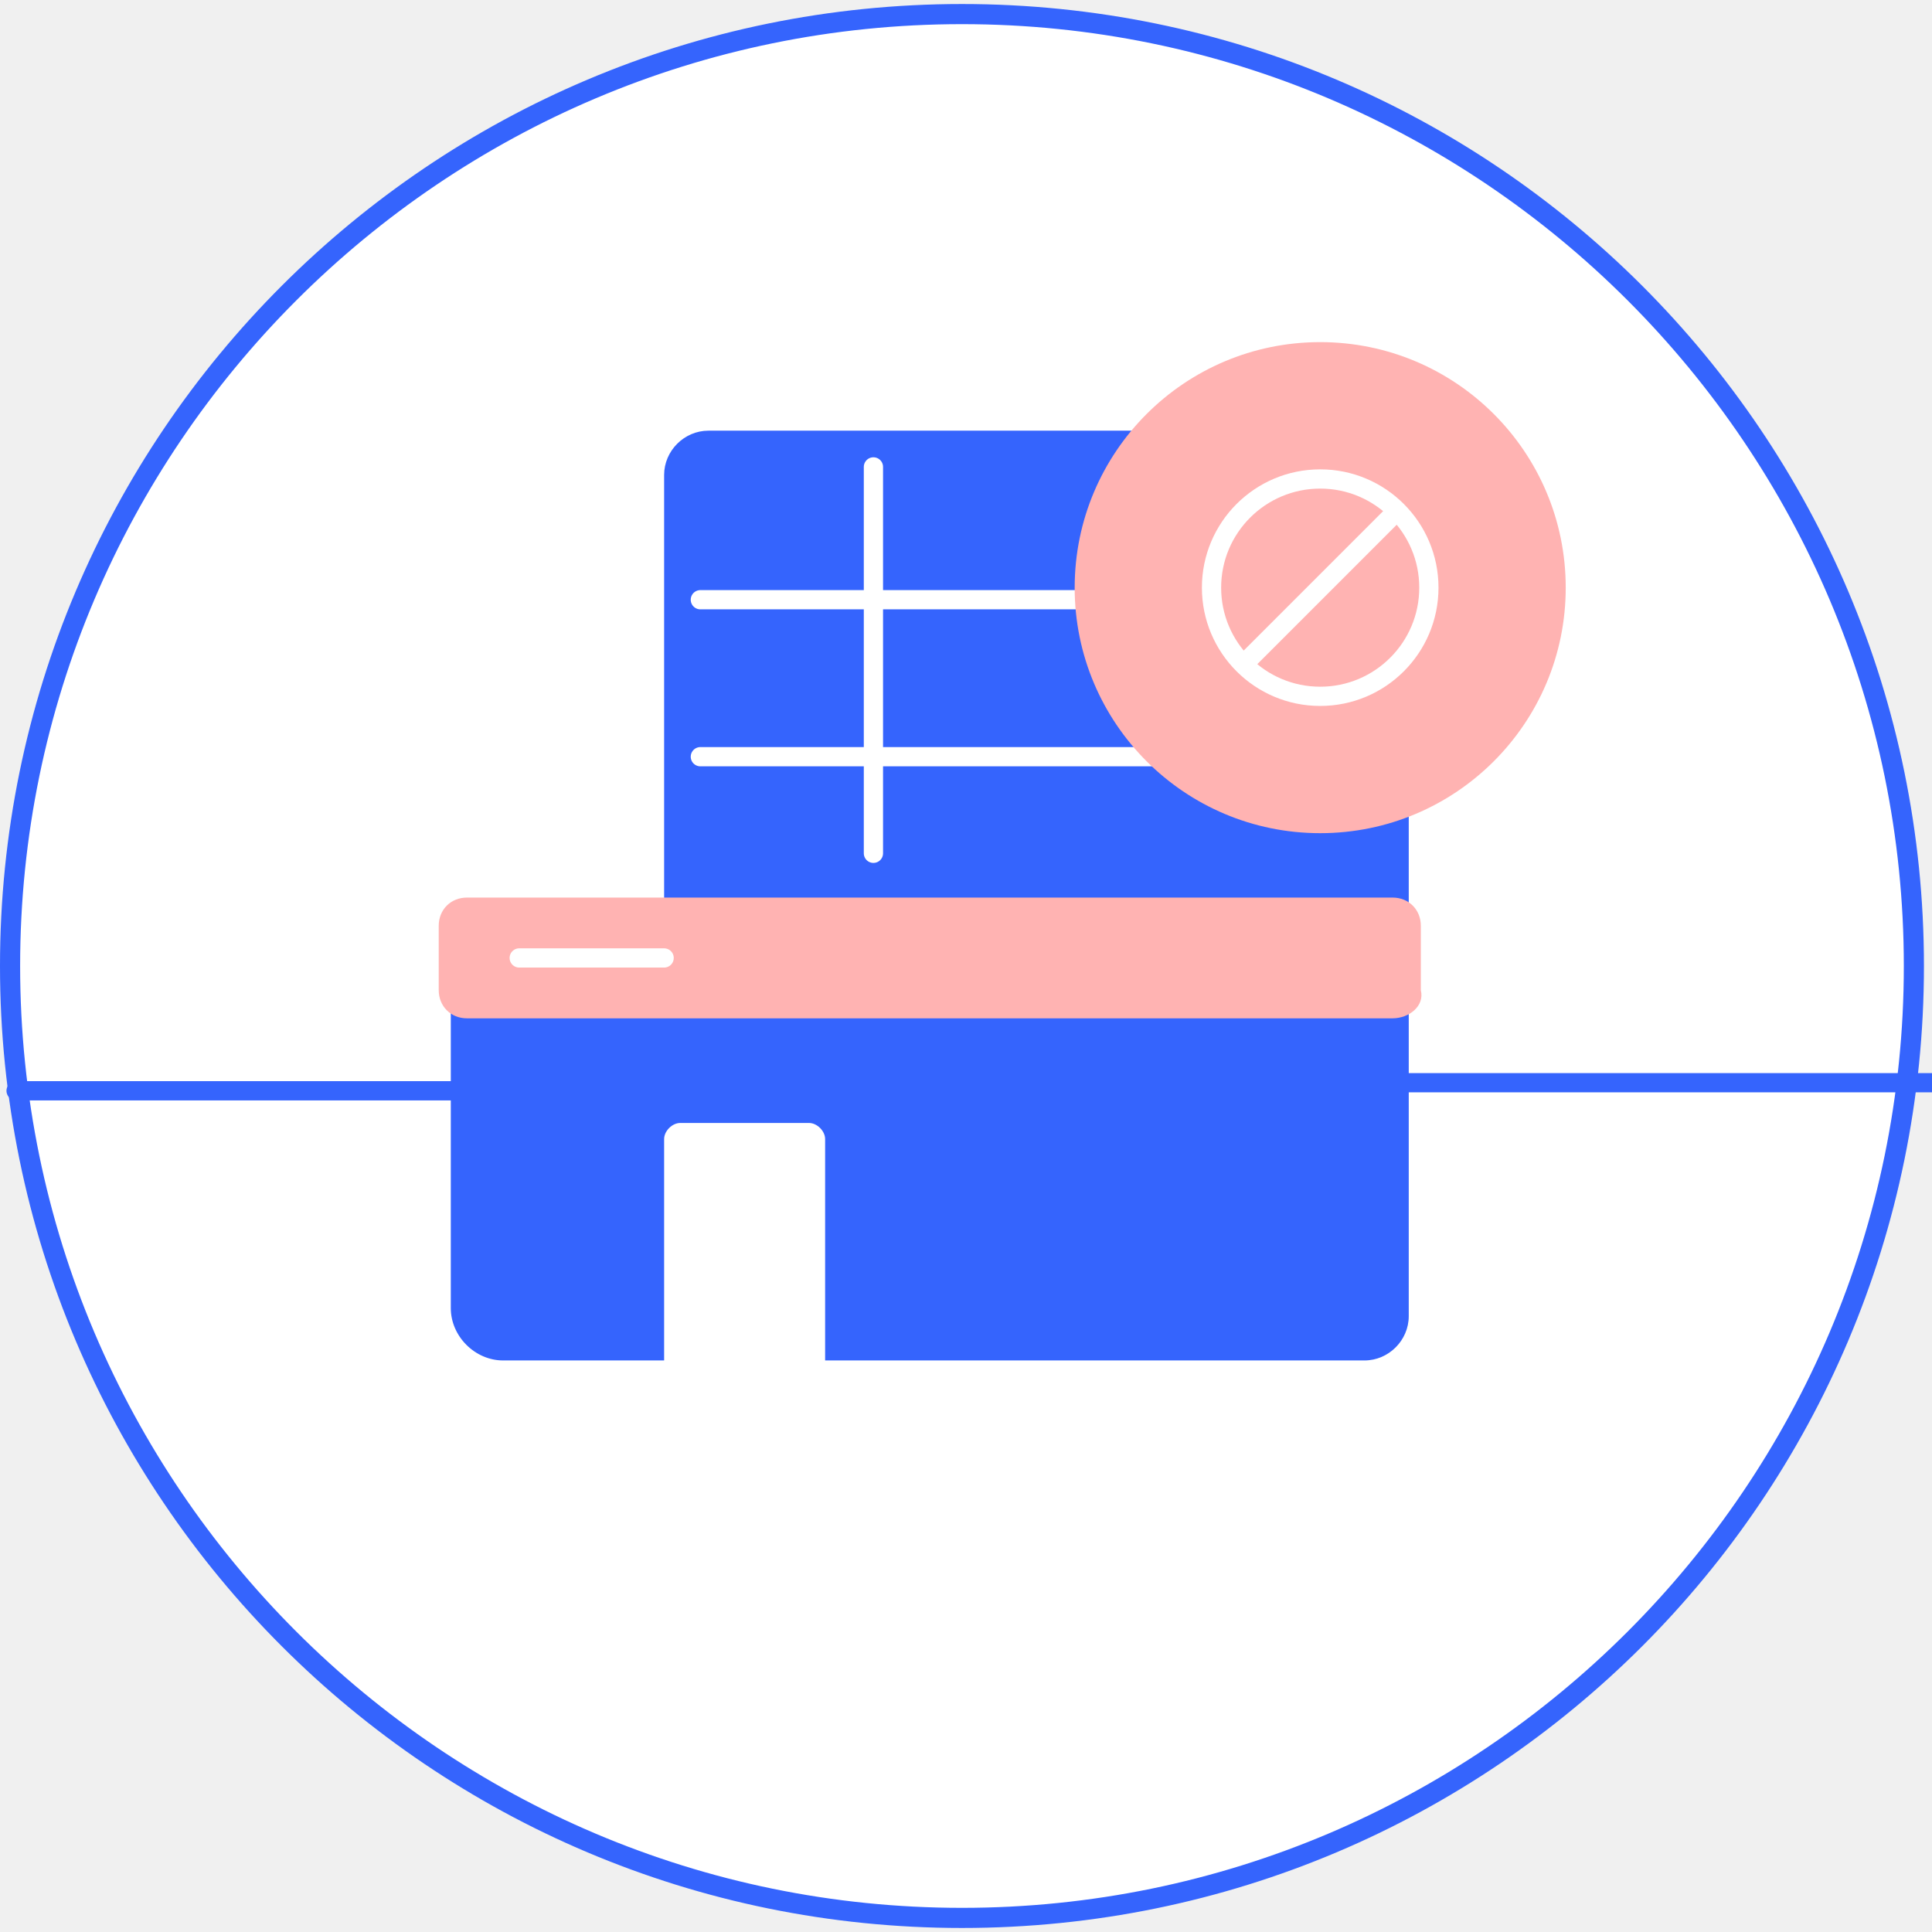
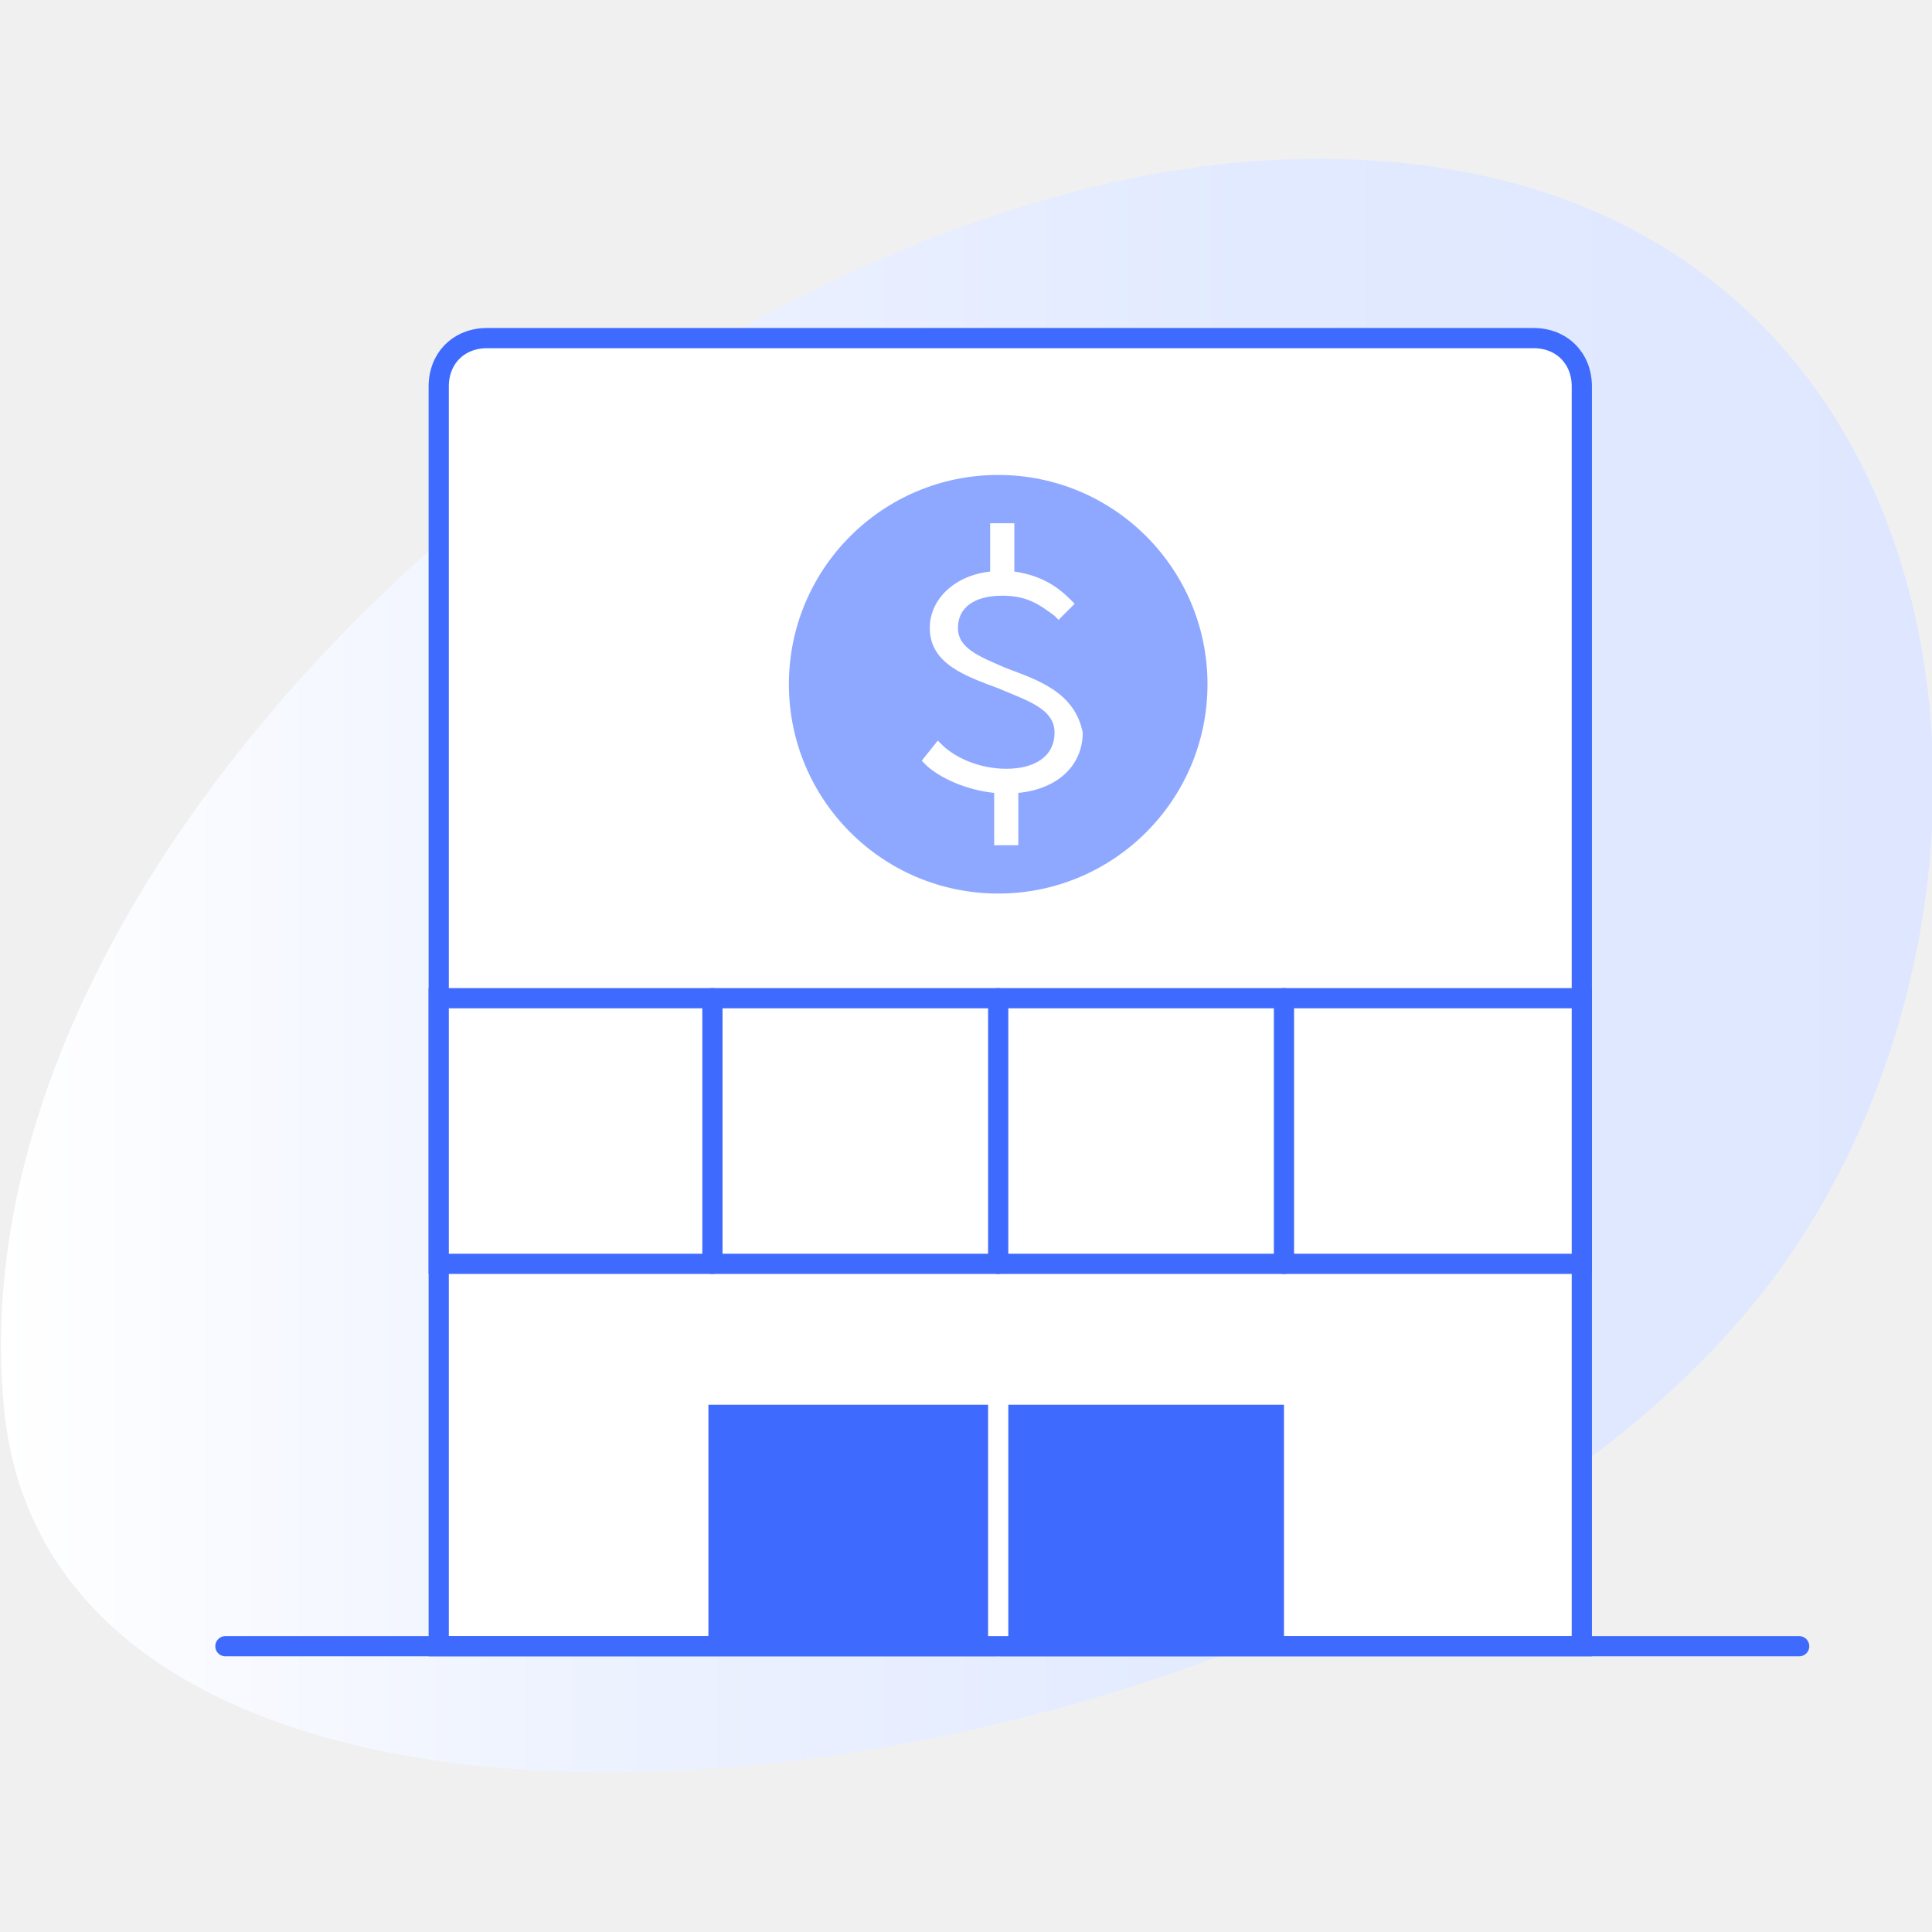
- <svg xmlns="http://www.w3.org/2000/svg" version="1.1" id="Layer_1" x="0px" y="0px" viewBox="0 0 48 48" style="enable-background:new 0 0 48 48;" xml:space="preserve">
+ <svg xmlns="http://www.w3.org/2000/svg" version="1.1" x="0px" y="0px" viewBox="0 0 48 48" style="enable-background:new 0 0 48 48;" xml:space="preserve">
  <style type="text/css">
- 	.st0{fill:#FFFFFF;}
- 	.st1{fill:#3564FD;}
- 	.st2{fill:none;stroke:#3564FD;stroke-width:0.478;stroke-linecap:round;stroke-linejoin:round;stroke-miterlimit:10;}
- 	.st3{fill:none;stroke:#FFFFFF;stroke-width:0.478;stroke-linecap:round;stroke-linejoin:round;stroke-miterlimit:10;}
- 	.st4{fill:#FFB3B2;}
+ 	.st0{fill:none;}
+ 	.st1{fill:url(#SVGID_1_);}
+ 	.st2{fill:#FFFFFF;stroke:#3E6BFD;stroke-width:0.502;stroke-linecap:round;stroke-miterlimit:10;}
+ 	.st3{fill:#3E6BFD;}
+ 	.st4{fill:none;stroke:#3E6BFD;stroke-width:0.502;stroke-linecap:round;stroke-miterlimit:10;}
+ 	.st5{fill:none;stroke:#FFFFFF;stroke-width:0.502;stroke-linecap:round;stroke-miterlimit:10;}
+ 	.st6{fill:#8EA8FF;}
+ 	.st7{fill:#FFFFFF;}
+ 	.st8{fill:url(#SVGID_2_);}
</style>
+   <defs>
+ </defs>
  <g>
+     <linearGradient id="SVGID_1_" gradientUnits="userSpaceOnUse" x1="0" y1="24" x2="48" y2="24">
+       <stop offset="0" style="stop-color:#FFFFFF" />
+       <stop offset="0.308" style="stop-color:#EDF2FF" />
+       <stop offset="0.648" style="stop-color:#E2EAFF" />
+       <stop offset="1" style="stop-color:#DEE7FF" />
+     </linearGradient>
+     <path class="st1" d="M31.2,4C17,5-1.3,20.6,0.1,35s33.4,10.2,43.7-2.9C51.7,22,49.1,2.8,31.2,4z" />
    <g>
-       <path class="st0" d="M23.9,47.7C10.9,47.7,0.2,37.1,0.2,24S10.9,0.3,23.9,0.3C37,0.3,47.6,10.9,47.6,24S37,47.7,23.9,47.7z" />
-       <path class="st1" d="M23.9,0.6c12.9,0,23.4,10.5,23.4,23.4S36.8,47.4,23.9,47.4S0.5,36.9,0.5,24S11,0.6,23.9,0.6 M23.9,0.1    C10.7,0.1,0,10.8,0,24s10.7,23.9,23.9,23.9S47.8,37.2,47.8,24S37.1,0.1,23.9,0.1L23.9,0.1z" />
+       <path class="st2" d="M39.3,40.9H10.9V9.6c0-0.7,0.5-1.2,1.2-1.2h26c0.7,0,1.2,0.5,1.2,1.2V40.9z" />
+       <rect x="10.9" y="24.8" class="st2" width="28.4" height="6.6" />
+       <rect x="17.6" y="34.9" class="st3" width="14.3" height="6" />
+       <g>
+         <line class="st4" x1="17.7" y1="31.4" x2="17.7" y2="24.8" />
+         <line class="st4" x1="24.8" y1="31.4" x2="24.8" y2="24.8" />
+         <line class="st4" x1="31.9" y1="31.4" x2="31.9" y2="24.8" />
+       </g>
+       <line class="st5" x1="24.8" y1="34.4" x2="24.8" y2="40.9" />
+       <g>
+         <line class="st4" x1="5.6" y1="40.9" x2="44.7" y2="40.9" />
+       </g>
+       <circle class="st6" cx="24.8" cy="17" r="5.2" />
+       <path class="st7" d="M25,16.6c-0.7-0.3-1.2-0.5-1.2-1c0-0.5,0.4-0.8,1.1-0.8c0.6,0,0.9,0.2,1.3,0.5l0.1,0.1l0.4-0.4l-0.1-0.1    c-0.3-0.3-0.7-0.6-1.4-0.7V13h-0.6v1.2c-0.9,0.1-1.5,0.7-1.5,1.4c0,0.9,0.9,1.2,1.7,1.5c0.7,0.3,1.4,0.5,1.4,1.1    c0,0.6-0.5,0.9-1.2,0.9c-0.7,0-1.3-0.3-1.6-0.6l-0.1-0.1l-0.4,0.5l0.1,0.1c0.2,0.2,0.8,0.6,1.7,0.7V21h0.6v-1.3    c1-0.1,1.6-0.7,1.6-1.5C26.7,17.2,25.8,16.9,25,16.6z" />
    </g>
-     <line class="st2" x1="0.4" y1="27.1" x2="14.5" y2="27.1" />
-     <line class="st2" x1="34.3" y1="26.9" x2="48" y2="26.9" />
-     <path class="st1" d="M33.8,10.7H17.6c-0.6,0-1.1,0.5-1.1,1.1v20.9c0,0.6,0.5,1.1,1.1,1.1h16.3c0.6,0,1.1-0.5,1.1-1.1V11.7   C34.9,11.1,34.4,10.7,33.8,10.7z" />
-     <path class="st1" d="M19.8,23.9h-7.3c-0.7,0-1.3,0.6-1.3,1.3v7.3c0,0.7,0.6,1.3,1.3,1.3h7.3c0.7,0,1.3-0.6,1.3-1.3v-7.3   C21.1,24.5,20.5,23.9,19.8,23.9z" />
-     <path class="st0" d="M20.1,27.9h-3.2c-0.2,0-0.4,0.2-0.4,0.4V34c0,0.2,0.2,0.4,0.4,0.4h3.2c0.2,0,0.4-0.2,0.4-0.4v-5.7   C20.5,28.1,20.3,27.9,20.1,27.9z" />
-     <line class="st3" x1="17.4" y1="18.8" x2="34.9" y2="18.8" />
-     <line class="st3" x1="17.4" y1="14.9" x2="34.9" y2="14.9" />
-     <g>
-       <circle class="st4" cx="32.8" cy="14.6" r="6.1" />
-     </g>
-     <g>
-       <line class="st3" x1="31" y1="16.4" x2="34.6" y2="12.8" />
-       <circle class="st3" cx="32.8" cy="14.6" r="2.7" />
-     </g>
-     <path class="st4" d="M34.6,25.3h-23c-0.4,0-0.7-0.3-0.7-0.7V23c0-0.4,0.3-0.7,0.7-0.7h23c0.4,0,0.7,0.3,0.7,0.7v1.6   C35.4,25,35,25.3,34.6,25.3z" />
-     <line class="st3" x1="12.9" y1="23.8" x2="16.5" y2="23.8" />
-     <line class="st3" x1="21.7" y1="11.6" x2="21.7" y2="21.2" />
  </g>
</svg>
